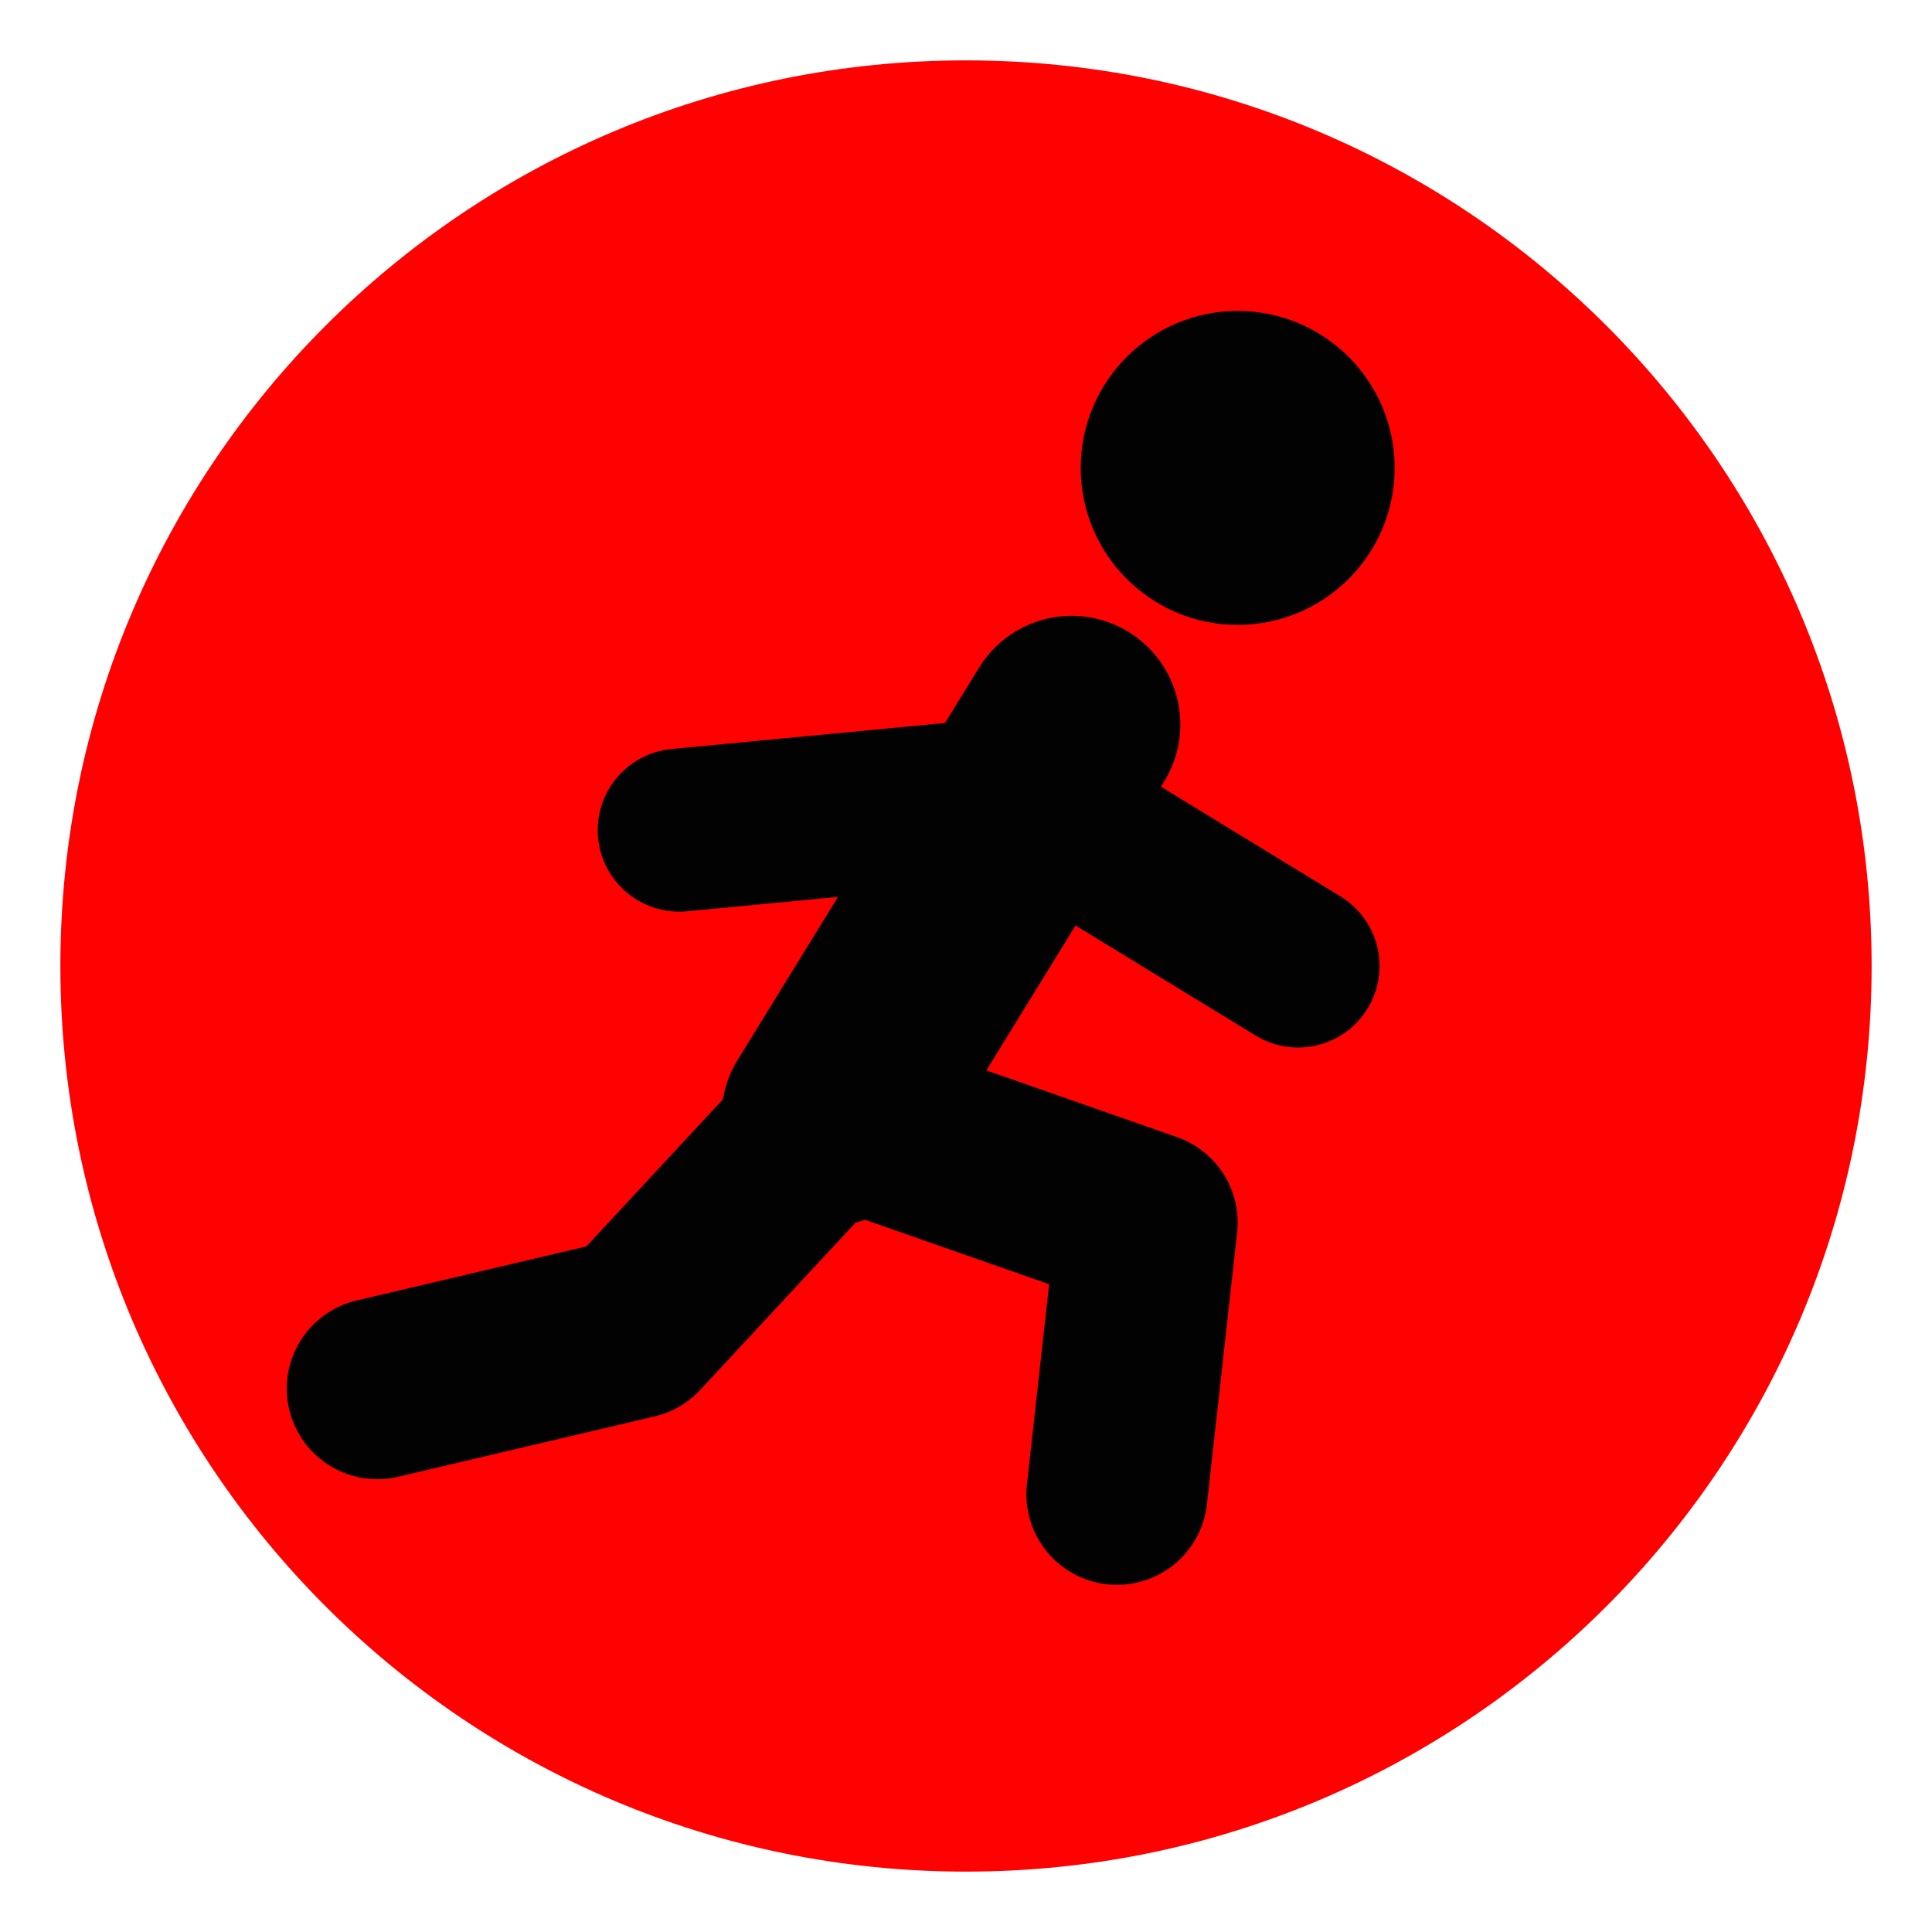
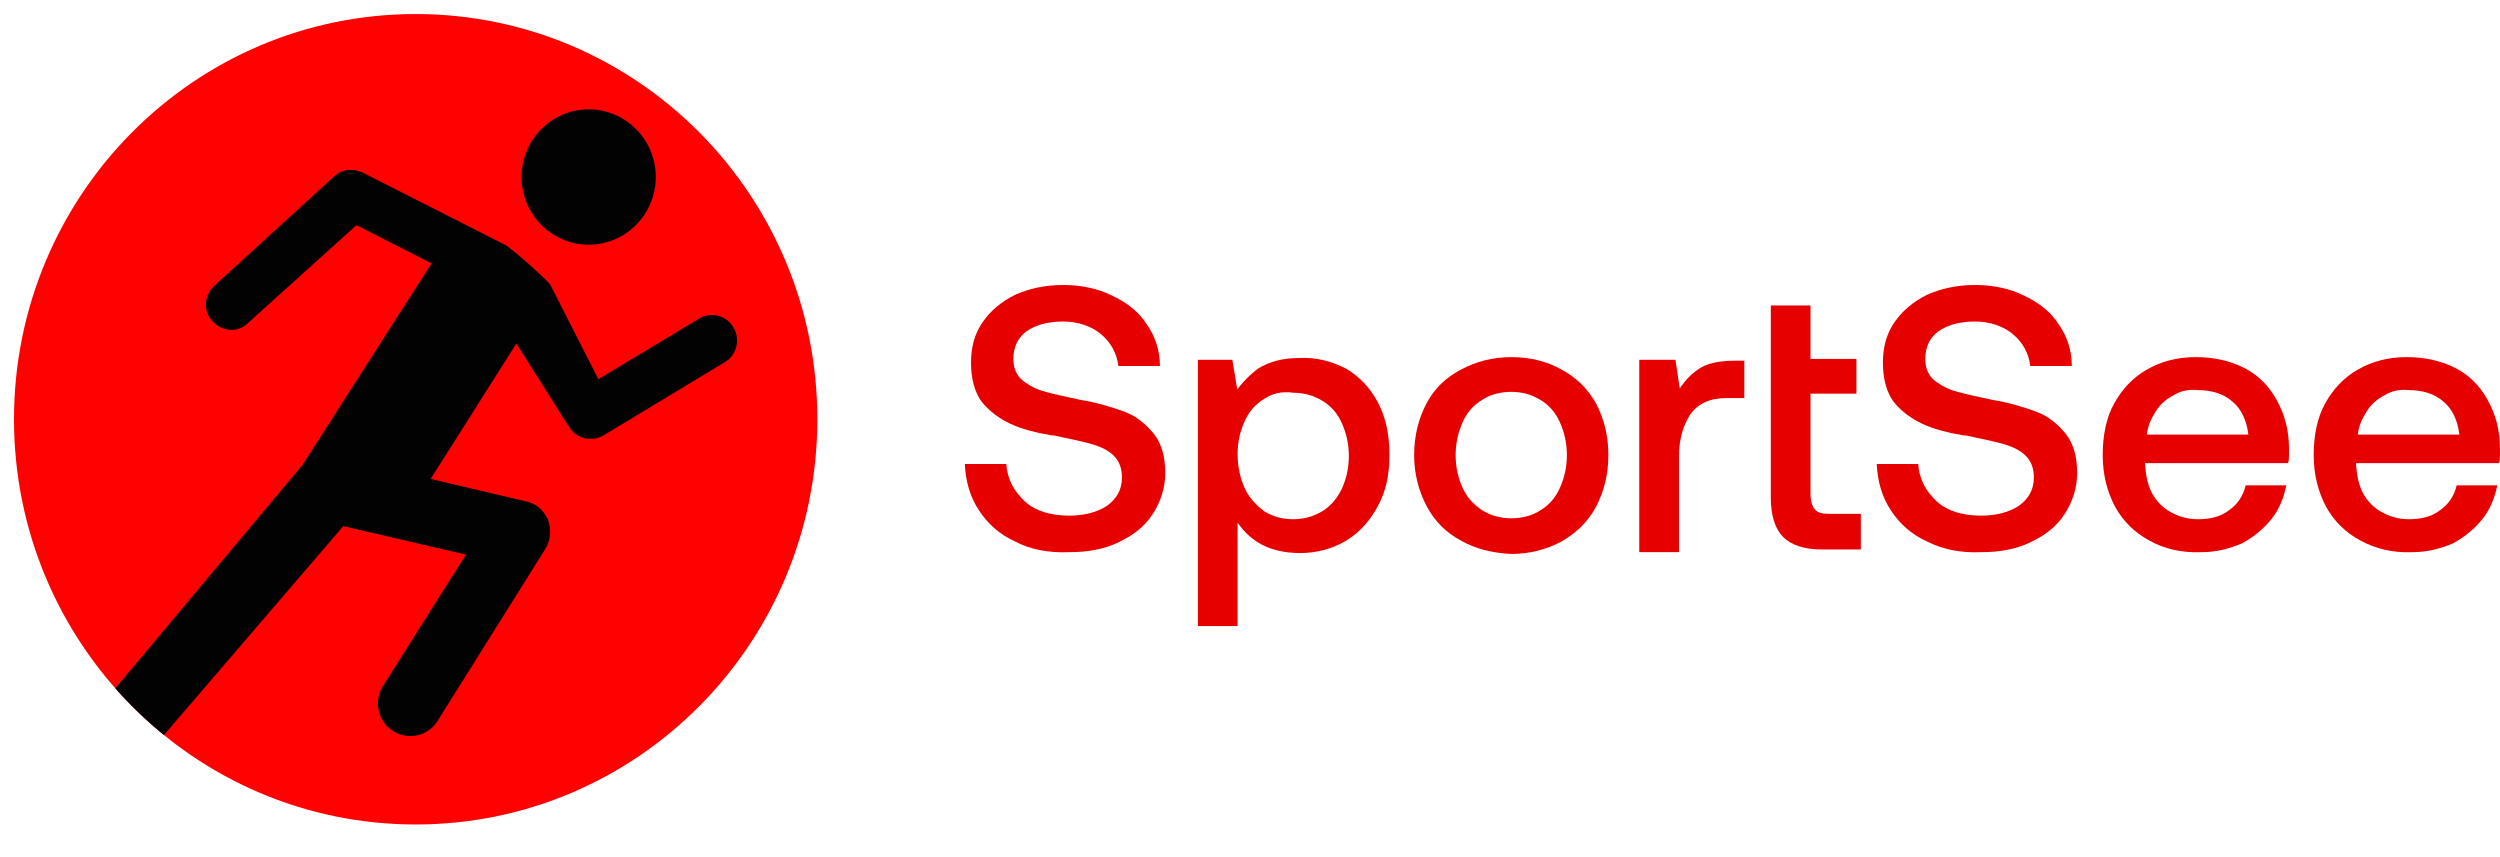
- <svg xmlns="http://www.w3.org/2000/svg" viewBox="0 0 64 64">
-   <circle cx="32" cy="32" r="30" fill="#FF0101" />
-   <g fill="none" stroke="#020203" stroke-linecap="round" stroke-linejoin="round">
-     <path d="M35.5 24 27.5 37" stroke-width="7.2" />
-     <path d="M34 26.5 43 32" stroke-width="5.4" />
-     <path d="M33 26.5 22.5 27.5" stroke-width="5.4" />
-     <path d="M28 37l10 3.5-1 9" stroke-width="6" />
-     <path d="M27.5 37 21 44l-8.5 2" stroke-width="6" />
+ <svg xmlns="http://www.w3.org/2000/svg" width="178" height="61" viewBox="0 0 178 61" fill="none">
+   <path d="M72.278 38.553C71.147 38.046 70.33 37.285 69.701 36.334C69.073 35.383 68.758 34.305 68.696 33.036H71.65C71.713 34.114 72.215 35.002 72.97 35.7C73.724 36.397 74.855 36.714 76.112 36.714C77.244 36.714 78.124 36.461 78.815 36.017C79.506 35.509 79.883 34.875 79.883 33.987C79.883 33.353 79.695 32.846 79.318 32.466C78.941 32.085 78.438 31.832 77.809 31.641C77.181 31.451 76.238 31.261 75.044 31.007H74.918C73.787 30.817 72.781 30.563 71.964 30.183C71.147 29.802 70.456 29.295 69.89 28.598C69.387 27.9 69.136 26.949 69.136 25.808C69.136 24.73 69.387 23.779 69.953 22.954C70.518 22.13 71.273 21.496 72.278 20.989C73.284 20.545 74.415 20.291 75.672 20.291C76.992 20.291 78.186 20.545 79.192 21.052C80.261 21.559 81.078 22.193 81.643 23.081C82.272 23.969 82.586 24.983 82.586 26.061H79.632C79.506 25.11 79.066 24.349 78.375 23.779C77.684 23.208 76.741 22.891 75.672 22.891C74.604 22.891 73.724 23.145 73.095 23.588C72.467 24.032 72.153 24.73 72.153 25.554C72.153 26.188 72.341 26.632 72.718 27.012C73.095 27.329 73.598 27.647 74.227 27.837C74.855 28.027 75.735 28.217 76.929 28.471C78.124 28.661 79.129 28.978 80.009 29.295C80.889 29.612 81.581 30.183 82.146 30.881C82.712 31.578 82.963 32.529 82.963 33.67C82.963 34.748 82.649 35.7 82.083 36.587C81.518 37.475 80.701 38.109 79.632 38.616C78.564 39.124 77.432 39.314 76.112 39.314C74.667 39.377 73.347 39.124 72.278 38.553Z" fill="#E60000" />
+   <path d="M95.848 26.252C96.791 26.822 97.545 27.583 98.111 28.661C98.677 29.739 98.928 30.944 98.928 32.402C98.928 33.797 98.677 35.002 98.111 36.017C97.545 37.095 96.791 37.919 95.848 38.49C94.905 39.06 93.774 39.377 92.58 39.377C91.386 39.377 90.38 39.124 89.563 38.616C88.746 38.109 88.18 37.412 87.74 36.587L88.117 35.953V44.577H85.289V25.617H87.74L88.306 28.978L87.677 28.344C88.18 27.52 88.809 26.822 89.563 26.252C90.38 25.744 91.323 25.491 92.517 25.491C93.774 25.427 94.843 25.744 95.848 26.252ZM90.003 28.407C89.374 28.788 88.934 29.295 88.62 29.993C88.306 30.69 88.117 31.451 88.117 32.339C88.117 33.227 88.306 34.051 88.62 34.748C88.934 35.446 89.437 35.953 90.003 36.397C90.631 36.778 91.26 36.968 92.077 36.968C92.831 36.968 93.523 36.778 94.151 36.397C94.78 36.017 95.22 35.446 95.534 34.812C95.848 34.114 96.037 33.353 96.037 32.466C96.037 31.578 95.848 30.817 95.534 30.119C95.22 29.422 94.78 28.915 94.151 28.534C93.523 28.154 92.831 27.964 92.077 27.964C91.26 27.837 90.569 28.027 90.003 28.407Z" fill="#E60000" />
+   <path d="M104.019 38.49C102.951 37.919 102.133 37.095 101.568 36.017C101.002 34.939 100.688 33.734 100.688 32.402C100.688 31.007 101.002 29.802 101.568 28.724C102.133 27.647 102.951 26.886 104.019 26.315C105.088 25.744 106.282 25.427 107.602 25.427C108.984 25.427 110.179 25.744 111.184 26.315C112.253 26.886 113.07 27.71 113.636 28.724C114.201 29.802 114.516 31.007 114.516 32.402C114.516 33.797 114.201 35.002 113.636 36.08C113.07 37.158 112.253 37.919 111.184 38.553C110.116 39.124 108.922 39.441 107.602 39.441C106.219 39.377 105.025 39.06 104.019 38.49ZM109.676 36.334C110.304 35.953 110.744 35.446 111.059 34.748C111.373 34.051 111.561 33.29 111.561 32.402C111.561 31.515 111.373 30.754 111.059 30.056C110.744 29.359 110.304 28.851 109.676 28.471C109.047 28.09 108.356 27.9 107.602 27.9C106.847 27.9 106.093 28.09 105.528 28.471C104.899 28.851 104.459 29.359 104.145 30.056C103.831 30.754 103.642 31.515 103.642 32.402C103.642 33.29 103.831 34.051 104.145 34.748C104.459 35.446 104.962 35.953 105.528 36.334C106.156 36.714 106.847 36.904 107.602 36.904C108.356 36.904 109.11 36.714 109.676 36.334Z" fill="#E60000" />
+   <path d="M119.292 25.617L119.795 28.978L119.23 28.344C119.607 27.52 120.172 26.822 120.801 26.378C121.429 25.871 122.372 25.681 123.566 25.681H124.195V28.344H122.938C121.744 28.344 120.927 28.725 120.361 29.485C119.858 30.246 119.544 31.261 119.544 32.466V39.314H116.715V25.617H119.292Z" fill="#E60000" />
+   <path d="M126.081 21.75H128.909V25.554H132.177V28.027H128.909V35.129C128.909 35.7 129.035 36.08 129.223 36.27C129.412 36.524 129.789 36.587 130.292 36.587H132.492V39.124H129.726C128.469 39.124 127.526 38.807 126.96 38.236C126.395 37.665 126.081 36.714 126.081 35.446V21.75Z" fill="#E60000" />
+   <path d="M137.205 38.553C136.074 38.046 135.257 37.285 134.629 36.334C134 35.383 133.686 34.305 133.623 33.036H136.577C136.64 34.114 137.143 35.002 137.897 35.7C138.651 36.397 139.782 36.714 141.04 36.714C142.171 36.714 143.051 36.461 143.742 36.017C144.434 35.509 144.811 34.875 144.811 33.987C144.811 33.353 144.622 32.846 144.245 32.466C143.868 32.085 143.365 31.832 142.737 31.641C142.108 31.451 141.165 31.261 139.971 31.007H139.845C138.714 30.817 137.708 30.563 136.891 30.183C136.074 29.802 135.383 29.295 134.817 28.598C134.314 27.9 134.063 26.949 134.063 25.808C134.063 24.73 134.314 23.779 134.88 22.954C135.446 22.13 136.2 21.496 137.205 20.989C138.211 20.545 139.342 20.291 140.6 20.291C141.919 20.291 143.114 20.545 144.119 21.052C145.188 21.559 146.005 22.193 146.571 23.081C147.199 23.969 147.513 24.983 147.513 26.061H144.559C144.434 25.11 143.994 24.349 143.302 23.779C142.611 23.208 141.668 22.891 140.6 22.891C139.531 22.891 138.651 23.145 138.023 23.588C137.394 24.032 137.08 24.73 137.08 25.554C137.08 26.188 137.268 26.632 137.645 27.012C138.023 27.329 138.525 27.647 139.154 27.837C139.782 28.027 140.662 28.217 141.857 28.471C143.051 28.661 144.056 28.978 144.936 29.295C145.816 29.612 146.508 30.183 147.073 30.881C147.639 31.578 147.891 32.529 147.891 33.67C147.891 34.748 147.576 35.7 147.011 36.587C146.445 37.475 145.628 38.109 144.559 38.616C143.491 39.124 142.359 39.314 141.04 39.314C139.594 39.377 138.337 39.124 137.205 38.553Z" fill="#E60000" />
+   <path d="M153.044 38.49C151.976 37.919 151.159 37.095 150.593 36.08C150.028 35.002 149.713 33.797 149.713 32.402C149.713 31.007 149.965 29.739 150.53 28.724C151.096 27.71 151.85 26.886 152.856 26.315C153.862 25.744 154.993 25.427 156.313 25.427C157.633 25.427 158.764 25.681 159.77 26.188C160.775 26.695 161.53 27.456 162.095 28.471C162.661 29.485 162.975 30.627 162.975 31.895C162.975 32.085 162.975 32.212 162.975 32.402C162.975 32.593 162.975 32.783 162.912 32.973H152.73C152.73 33.036 152.73 33.036 152.73 33.036V33.1C152.793 33.861 152.919 34.558 153.233 35.129C153.547 35.7 153.987 36.144 154.553 36.461C155.119 36.778 155.747 36.968 156.501 36.968C157.381 36.968 158.136 36.778 158.701 36.334C159.33 35.89 159.707 35.319 159.895 34.558H162.787C162.598 35.446 162.284 36.27 161.718 36.968C161.153 37.665 160.461 38.236 159.644 38.68C158.764 39.06 157.821 39.314 156.753 39.314C155.307 39.377 154.05 39.06 153.044 38.49ZM154.742 28.154C154.239 28.407 153.799 28.788 153.484 29.295C153.17 29.802 152.919 30.31 152.856 30.944H160.084C159.958 29.929 159.581 29.105 158.953 28.598C158.324 28.027 157.444 27.773 156.439 27.773C155.81 27.71 155.244 27.837 154.742 28.154Z" fill="#E60000" />
+   <path d="M168.066 38.49C166.998 37.919 166.181 37.095 165.615 36.08C165.049 35.002 164.735 33.797 164.735 32.402C164.735 31.007 164.987 29.739 165.552 28.724C166.118 27.71 166.872 26.886 167.878 26.315C168.883 25.744 170.015 25.427 171.335 25.427C172.655 25.427 173.786 25.681 174.792 26.188C175.797 26.695 176.552 27.456 177.117 28.471C177.683 29.485 177.997 30.627 177.997 31.895C177.997 32.085 177.997 32.212 177.997 32.402C177.997 32.593 177.997 32.783 177.934 32.973H167.752C167.752 33.036 167.752 33.036 167.752 33.036V33.1C167.815 33.861 167.941 34.558 168.255 35.129C168.569 35.7 169.009 36.144 169.575 36.461C170.141 36.778 170.769 36.968 171.523 36.968C172.403 36.968 173.157 36.778 173.723 36.334C174.352 35.89 174.729 35.319 174.917 34.558H177.809C177.62 35.446 177.306 36.27 176.74 36.968C176.174 37.665 175.483 38.236 174.666 38.68C173.786 39.06 172.843 39.314 171.775 39.314C170.329 39.377 169.135 39.06 168.066 38.49ZM169.763 28.154C169.261 28.407 168.821 28.788 168.506 29.295C168.192 29.802 167.941 30.31 167.878 30.944H175.106C174.98 29.929 174.603 29.105 173.975 28.598C173.346 28.027 172.466 27.773 171.46 27.773C170.832 27.71 170.266 27.837 169.763 28.154Z" fill="#E60000" />
+   <path d="M29.595 58.703C45.39 58.703 58.194 45.785 58.194 29.851C58.194 13.917 45.39 1 29.595 1C13.801 1 0.997 13.917 0.997 29.851C0.997 45.785 13.801 58.703 29.595 58.703Z" fill="#FF0101" />
+   <path d="M41.914 17.423C44.553 17.423 46.691 15.265 46.691 12.604C46.691 9.942 44.553 7.785 41.914 7.785C39.276 7.785 37.138 9.942 37.138 12.604C37.138 15.265 39.276 17.423 41.914 17.423Z" fill="#020203" />
+   <mask id="mask0_48_1" style="mask-type:alpha" maskUnits="userSpaceOnUse" x="0" y="1" width="59" height="58">
+     <path d="M29.595 58.703C45.39 58.703 58.194 45.785 58.194 29.851C58.194 13.917 45.39 1 29.595 1C13.801 1 0.997 13.917 0.997 29.851C0.997 45.785 13.801 58.703 29.595 58.703Z" fill="#FF0101" />
+   </mask>
+   <g mask="url(#mask0_48_1)">
+     <path d="M40.532 30.422C40.846 30.929 41.412 31.246 42.04 31.246C42.355 31.246 42.669 31.183 42.983 30.993L51.594 25.793C52.474 25.286 52.725 24.145 52.222 23.32C51.72 22.432 50.588 22.179 49.771 22.686L42.606 26.998L39.149 20.213C38.206 19.262 37.138 18.311 36.069 17.486L25.824 12.287C25.133 11.97 24.378 12.033 23.813 12.54L15.265 20.34C14.511 21.037 14.448 22.179 15.139 22.876C15.831 23.637 16.962 23.701 17.653 23.003L25.384 16.028L30.727 18.755L21.55 33.085L0.62 58.069C-0.197 59.02 -0.134 60.541 0.871 61.366C1.814 62.19 3.323 62.127 4.14 61.112L24.441 37.461L33.178 39.49L27.207 48.938C26.578 50.079 26.956 51.474 28.087 52.108C29.093 52.679 30.412 52.425 31.104 51.411L38.772 39.172C39.212 38.538 39.275 37.714 39.023 37.017C38.709 36.319 38.143 35.812 37.389 35.685L30.664 34.1L36.761 24.462L40.532 30.422Z" fill="#020203" />
  </g>
-   <circle cx="41" cy="15.5" r="5.2" fill="#020203" />
</svg>
